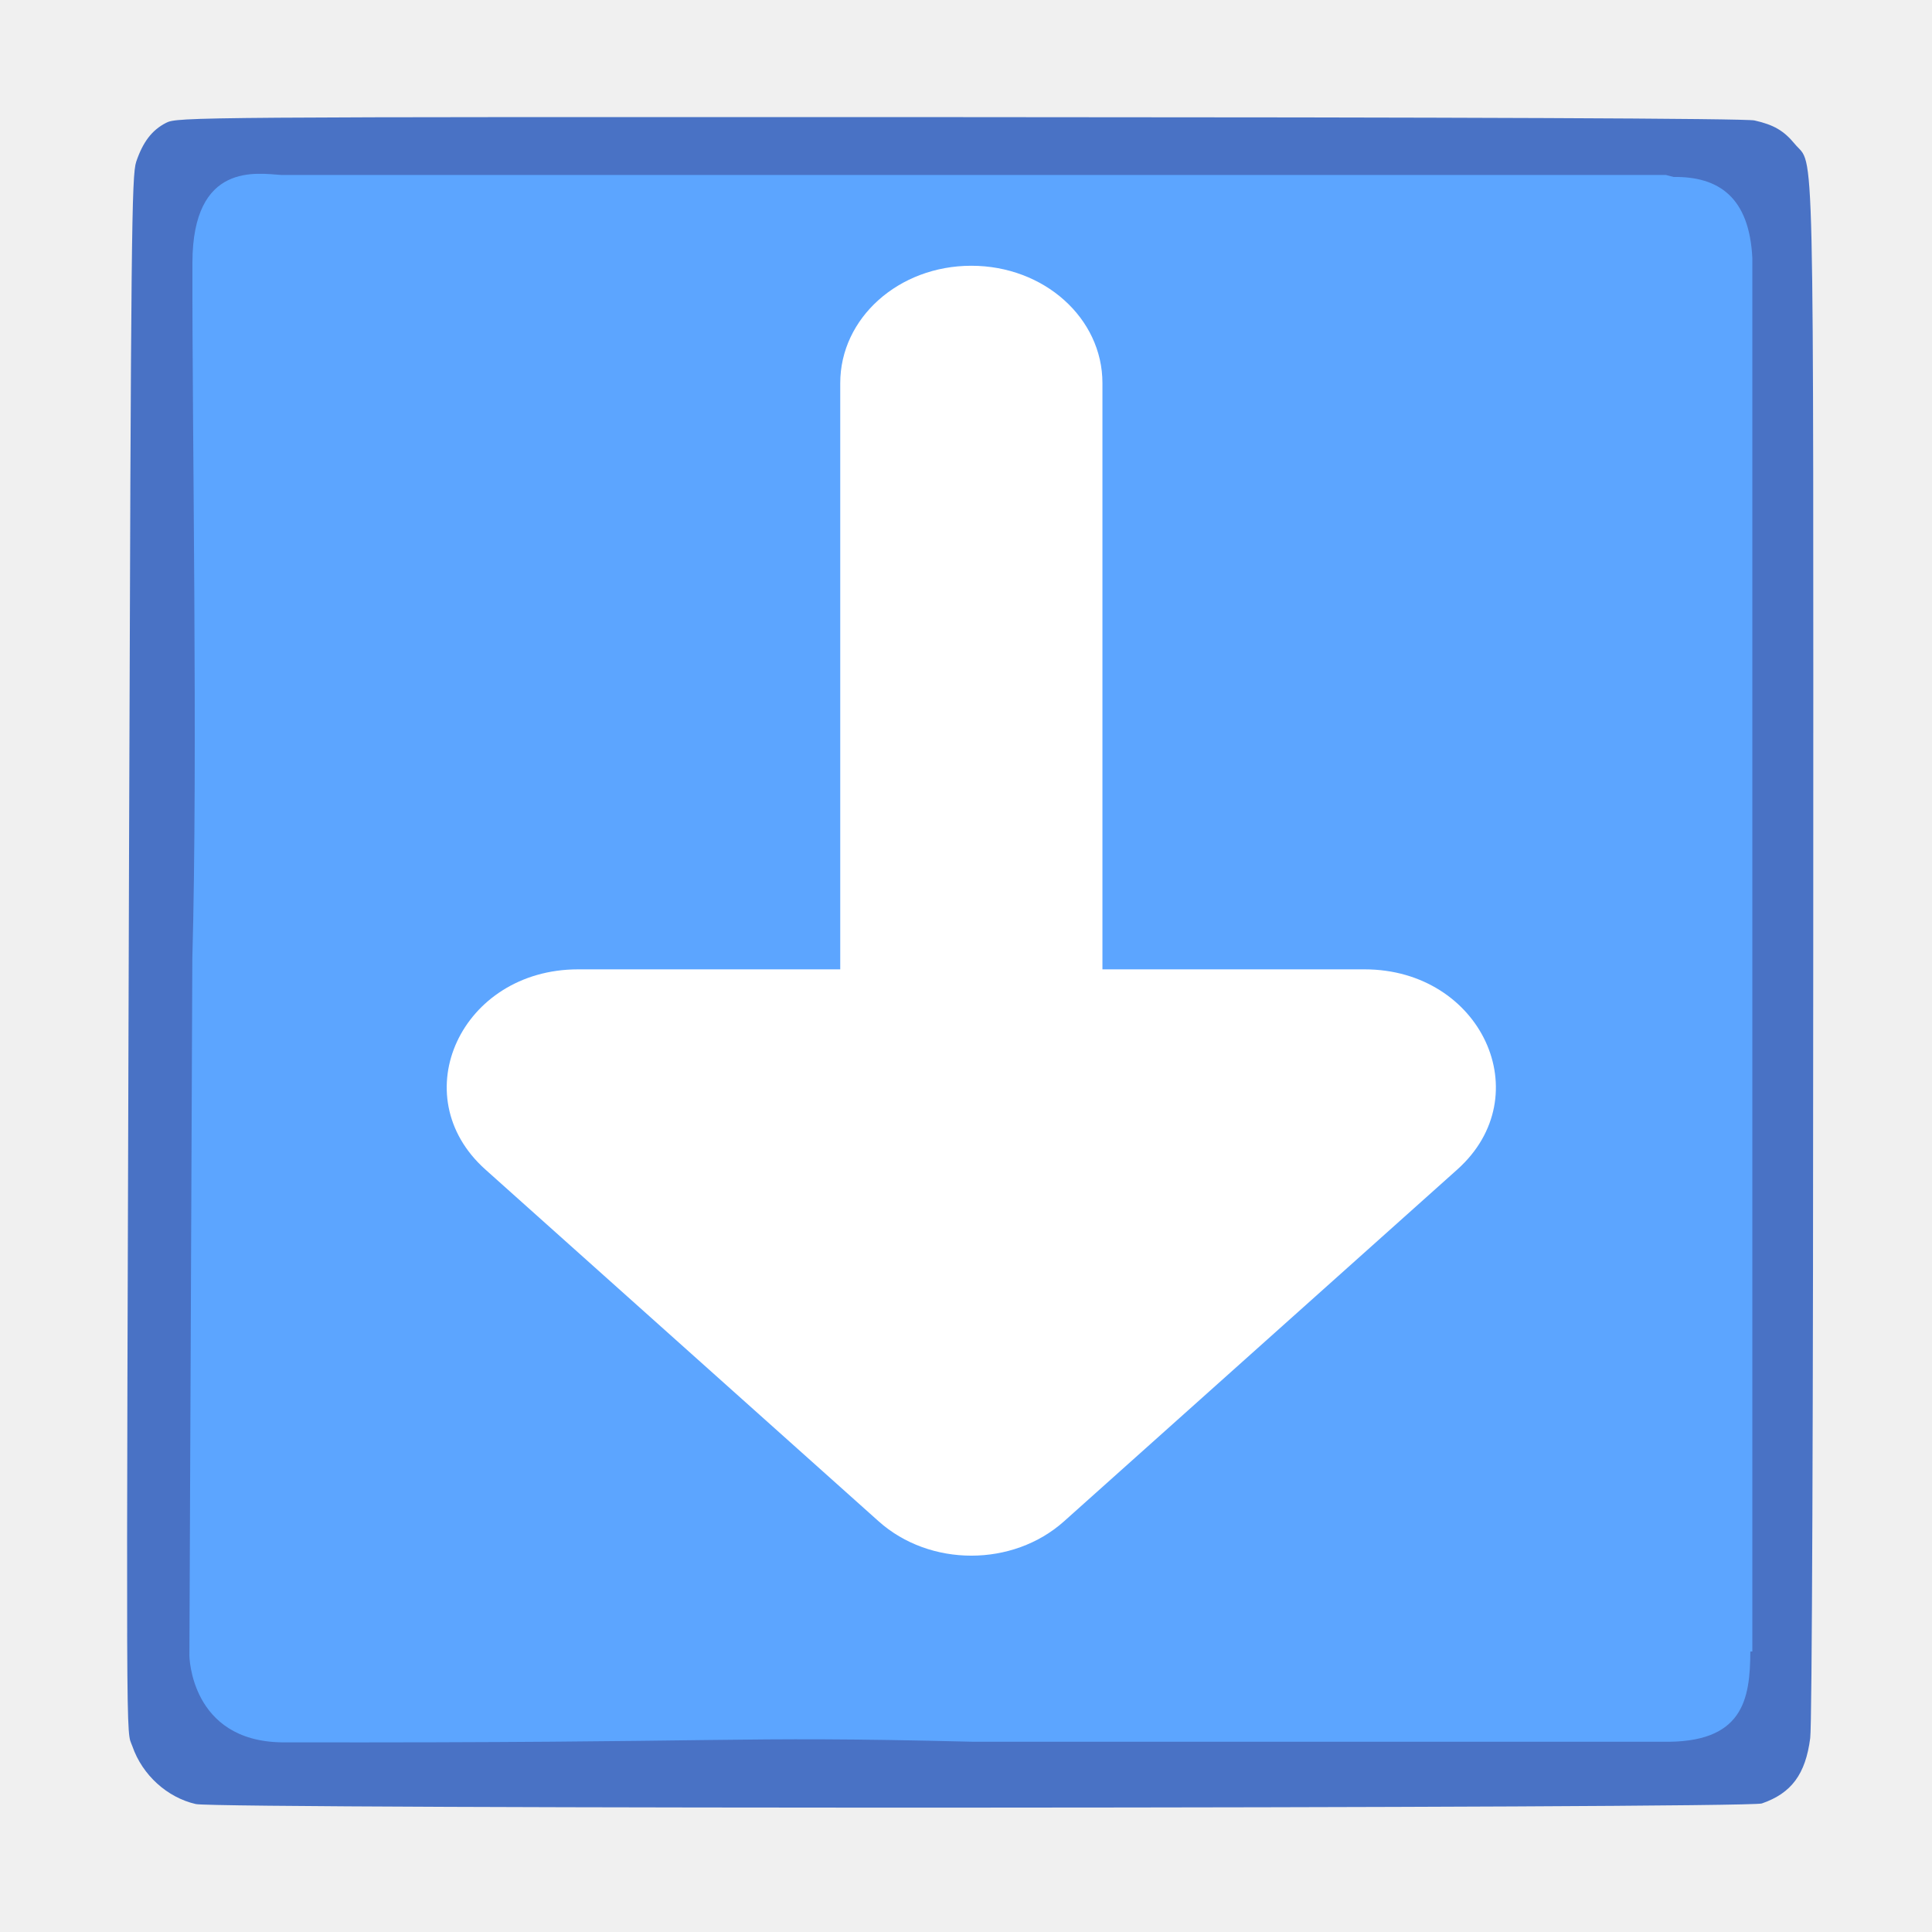
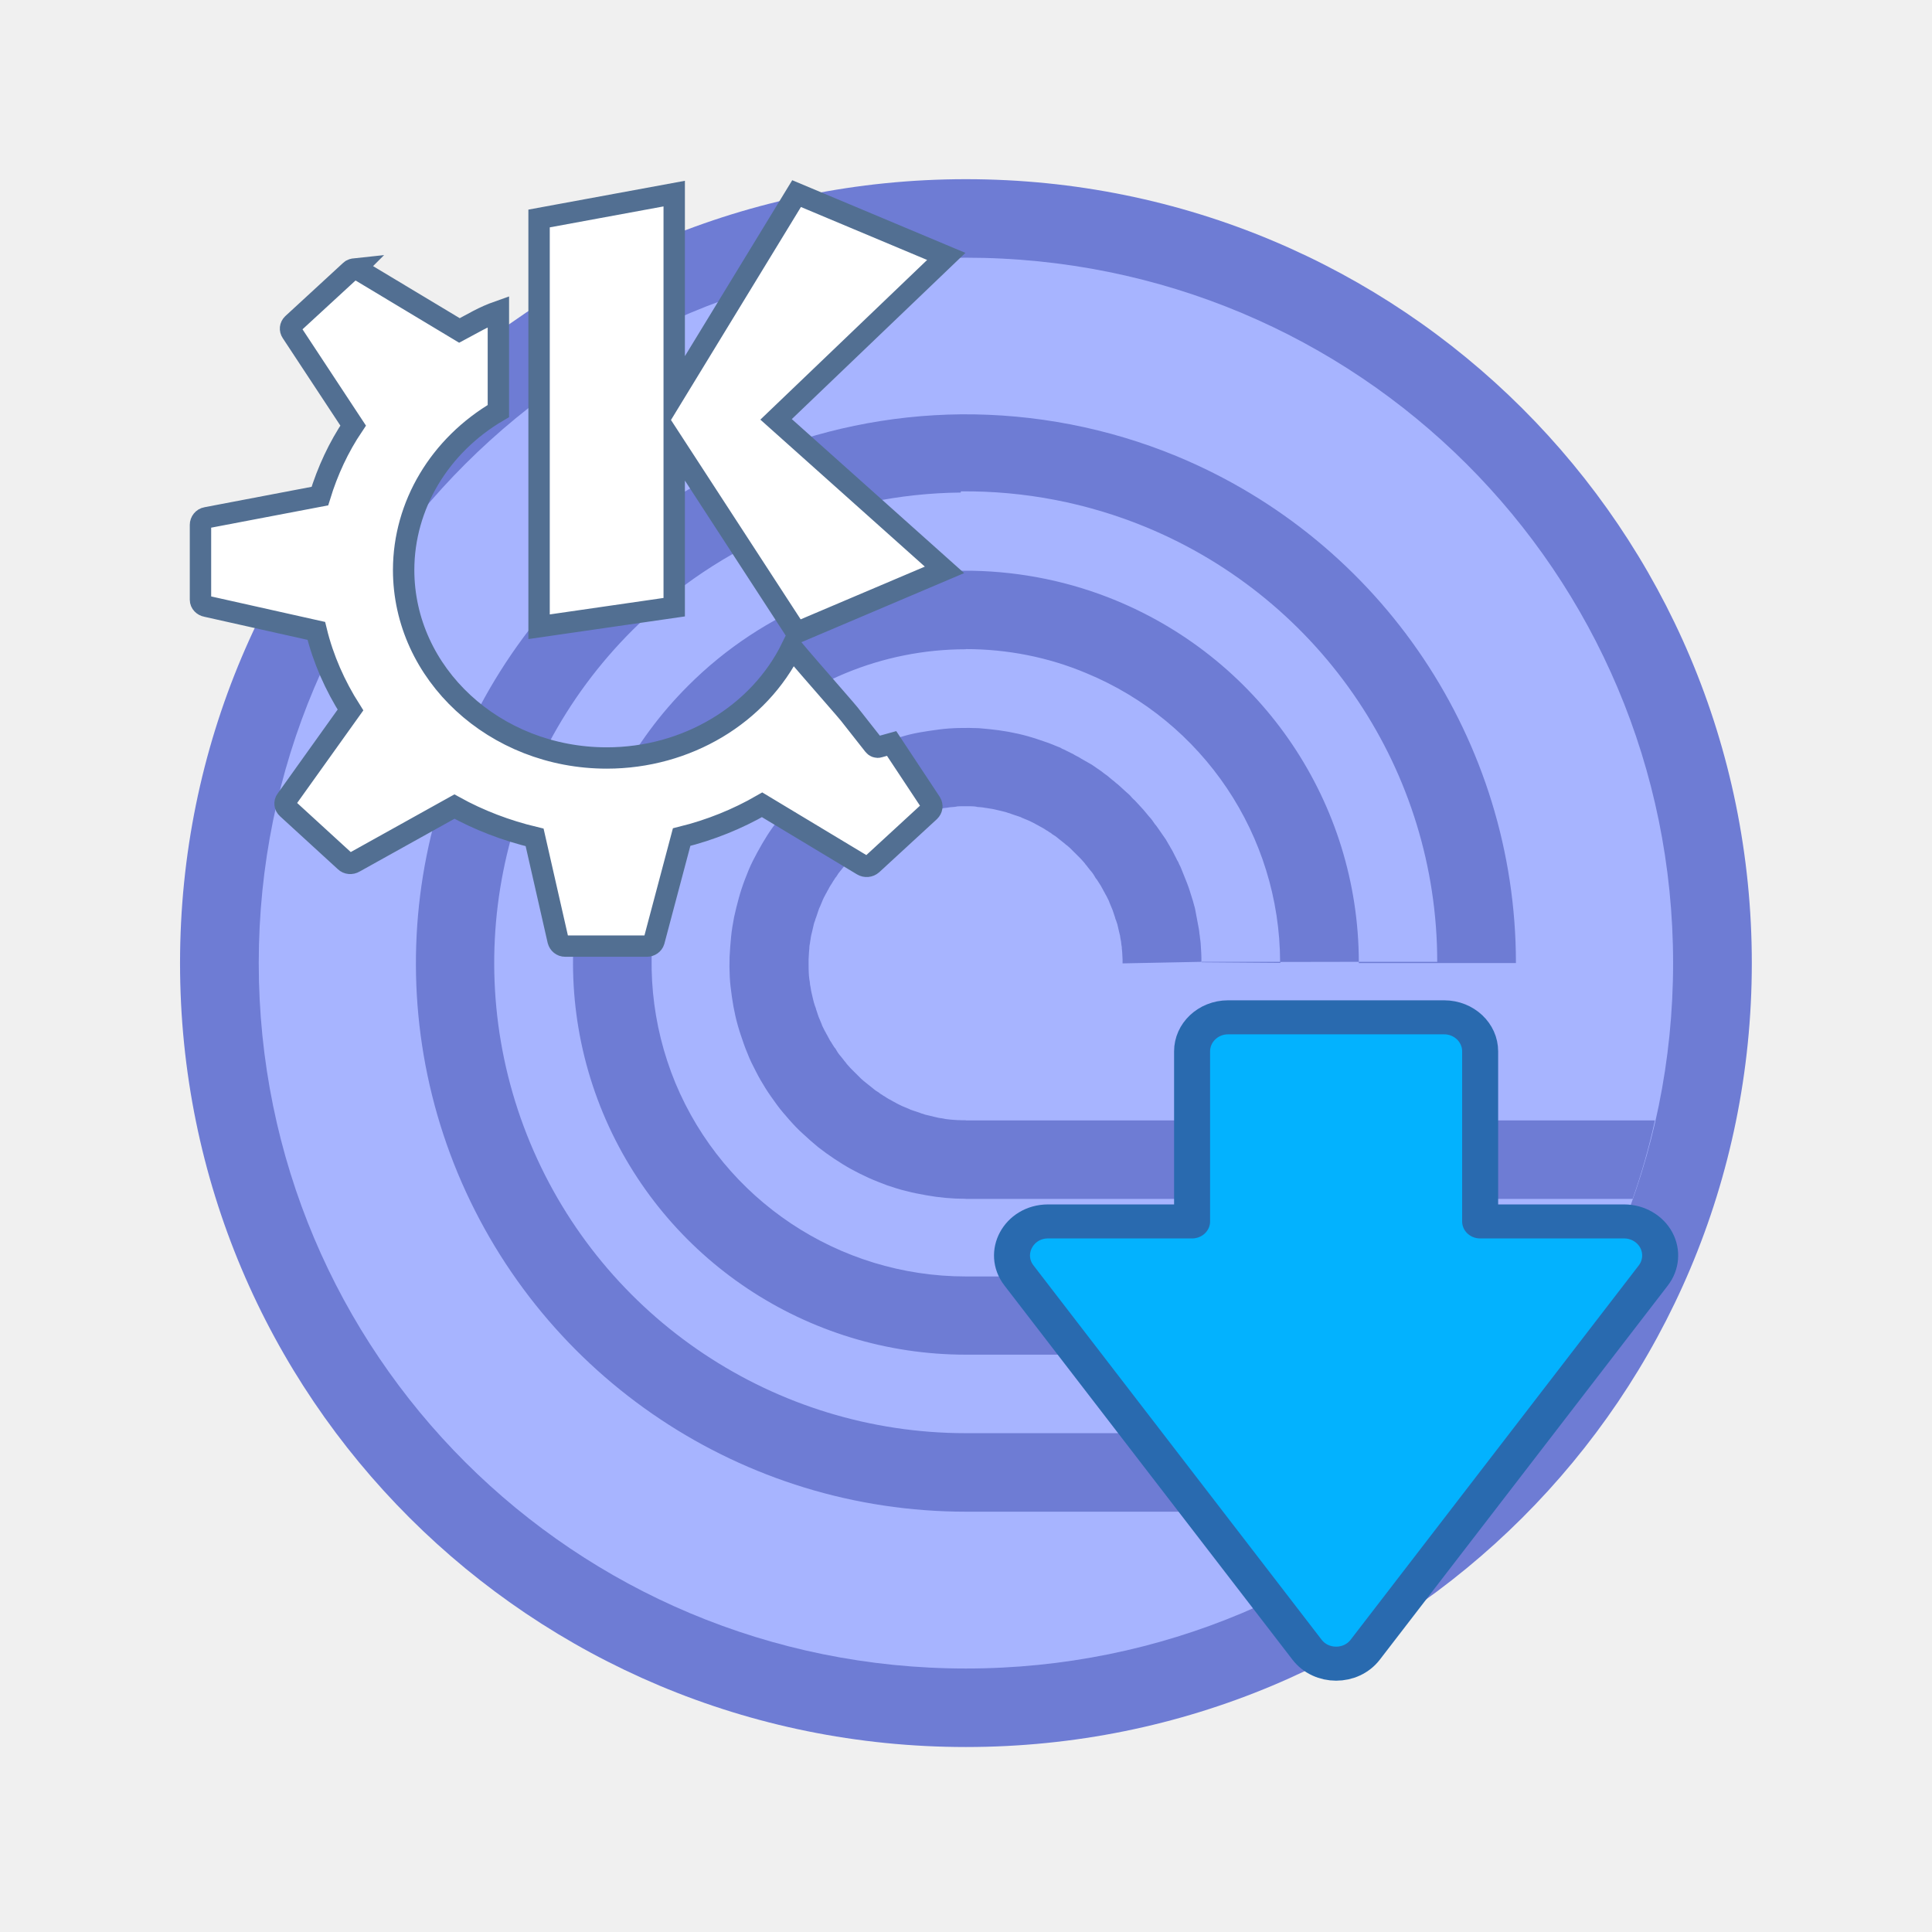
<svg xmlns="http://www.w3.org/2000/svg" width="32mm" height="32mm" viewBox="0 0 32 32" version="1.1" id="svg1">
  <defs id="defs1" />
  <g id="layer1">
-     <path style="fill:#4972c5;fill-opacity:1;stroke-width:0.051" d="M 3.244,29.881 C 2.769,29.773 2.357,29.399 2.193,28.925 2.085,28.616 2.089,29.56 2.138,13.969 2.17,3.883 2.18,2.905 2.256,2.679 2.368,2.349 2.517,2.155 2.75,2.035 2.939,1.938 3.152,1.936 15.888,1.94 c 8.464,0.002 13.024,0.021 13.172,0.055 0.319,0.072 0.486,0.169 0.668,0.39 0.329,0.399 0.307,-0.566 0.305,13.36 -8.2e-4,7.75 -0.02,12.813 -0.05,13.042 -0.077,0.599 -0.311,0.915 -0.802,1.084 -0.245,0.085 -25.564,0.095 -25.937,0.01 z" id="path3" />
-     <g id="g3" transform="matrix(1.432767,0,0,1.439071,0.2885878,0.01269407)">
-       <path style="fill:#5ca5ff;fill-opacity:1;stroke-width:0.033" d="m 2.022,11.022 c 0.065,-2.302 -0.004,-6.143 0.001,-8.009 0.003,-1.164 0.75,-1.025 1.027,-1.008 h 7.989 8.018 l 0.088,0.023 c 0.525,-0.007 0.877,0.236 0.911,0.934 v 8.059 7.978 l -0.023,7.94e-4 c -0.003,0.553 -0.082,1.059 -1.022,1.038 h -7.972 c -2.911,-0.071 -2.575,0.016 -7.985,0.007 -1.056,-0.016 -1.066,-0.998 -1.066,-0.998 z" id="path2" />
-       <path id="rect2" style="fill:#ffffff;fill-opacity:1;stroke-width:2.86;stroke-linecap:round;stroke-linejoin:round;paint-order:stroke fill markers" d="m 11.027,3.05 c -0.84,0 -1.515,0.602 -1.515,1.35 V 11.148 H 6.481 c -1.35,4.75e-4 -2.026,1.454 -1.071,2.304 l 4.546,4.049 c 0.592,0.527 1.551,0.527 2.143,0 l 4.546,-4.049 c 0.954,-0.85 0.278,-2.303 -1.071,-2.304 H 12.543 V 4.4 c 0,-0.748 -0.676,-1.35 -1.515,-1.35 z" />
+     <g id="g3" transform="matrix(1.445435,0,0,1.447054,0.08610644,0.05001644)">
+       <g id="g1" transform="matrix(3.403409,0,0,3.391084,-1.597908,-67.96651)">
+         <g id="layer1-6-1" transform="translate(0.5291667,20.10833)">
+           <path id="rect15701-1-2" style="opacity:1;fill:#6e7cd4;fill-opacity:1;stroke-width:0.529;stroke-linecap:round;stroke-linejoin:round;stroke-miterlimit:1.8;paint-order:fill markers stroke;stop-color:#000000" d="m 3.175,0.529 c 1.466,0 2.646,1.18 2.646,2.646 0,1.466 -1.18,2.646 -2.646,2.646 -1.466,0 -2.646,-1.18 -2.646,-2.646 0,-1.466 1.18,-2.646 2.646,-2.646 z" />
+           <path id="rect15701-2-8-7" style="fill:#a7b4ff;fill-opacity:1;stroke-width:0.476;stroke-linecap:round;stroke-linejoin:round;stroke-miterlimit:1.8;paint-order:fill markers stroke;stop-color:#000000" d="m 3.175,0.794 c 1.319,0 2.381,1.062 2.381,2.381 0,1.319 -1.062,2.381 -2.381,2.381 -1.319,0 -2.381,-1.062 -2.381,-2.381 0,-1.319 1.062,-2.381 2.381,-2.381 z" />
+         </g>
+         <path id="rect15701-2-8-8" style="fill:#6e7cd4;fill-opacity:1;stroke:none;stroke-width:0.476;stroke-linecap:round;stroke-linejoin:round;stroke-miterlimit:1.8;stroke-opacity:1;paint-order:fill markers stroke;stop-color:#000000" d="m 3.687,21.431 c -0.485,0.005 -0.949,0.2 -1.292,0.543 -0.53,0.53 -0.688,1.326 -0.402,2.018 0.287,0.692 0.962,1.143 1.711,1.143 h 1.499 c 0.1,-0.081 0.193,-0.169 0.278,-0.265 H 3.704 c -0.642,0 -1.221,-0.387 -1.467,-0.98 -0.246,-0.593 -0.11,-1.276 0.344,-1.73 0.294,-0.294 0.691,-0.461 1.106,-0.465 v -0.004 c 0.214,-0.002 0.426,0.039 0.624,0.121 0.593,0.246 0.98,0.825 0.98,1.467 H 5.027 v 5.29e-4 0.001 5.29e-4 5.3e-4 5.29e-4 5.29e-4 5.29e-4 H 5.556 C 5.556,22.534 5.105,21.859 4.413,21.572 4.183,21.477 3.936,21.429 3.687,21.431 Z m 1.34,1.848 c -0.001,-0.534 -0.323,-1.014 -0.816,-1.219 -0.154,-0.064 -0.319,-0.098 -0.486,-0.101 -0.358,-0.005 -0.703,0.134 -0.956,0.388 -0.378,0.378 -0.492,0.947 -0.287,1.442 0.205,0.494 0.687,0.816 1.222,0.816 h 1.982 c 0.049,-0.074 0.094,-0.15 0.134,-0.229 v -0.035 H 3.704 c -0.428,0 -0.814,-0.258 -0.978,-0.653 C 2.563,23.292 2.653,22.837 2.956,22.534 3.154,22.336 3.423,22.224 3.704,22.224 v -5.29e-4 c 0.139,0 0.277,0.027 0.405,0.081 0.394,0.163 0.652,0.548 0.653,0.975 z m -0.265,0 H 4.498 v 5.29e-4 5.29e-4 5.29e-4 l 0.265,0.002 v -5.3e-4 -5.29e-4 -5.29e-4 -0.001 z m -0.265,0 v -5.3e-4 -0.002 -5.29e-4 -5.29e-4 -5.3e-4 -5.29e-4 -5.29e-4 -5.29e-4 -5.29e-4 -5.29e-4 -5.3e-4 -5.29e-4 -5.29e-4 -5.29e-4 -5.29e-4 -5.29e-4 -5.3e-4 -5.29e-4 -5.29e-4 -5.29e-4 -5.29e-4 -5.29e-4 -5.29e-4 c -1.225e-4,-0.005 -2.91e-4,-0.011 -5.291e-4,-0.016 -2.911e-4,-0.005 -6.35e-4,-0.011 -0.001,-0.017 -2.91e-4,-0.005 -6.35e-4,-0.011 -0.001,-0.016 -4.762e-4,-0.005 -9.789e-4,-0.011 -0.002,-0.016 -4.763e-4,-0.005 -9.79e-4,-0.011 -0.002,-0.016 -6.35e-4,-0.005 -0.001,-0.011 -0.002,-0.016 -8.202e-4,-0.005 -0.002,-0.011 -0.003,-0.016 -9.79e-4,-0.005 -0.002,-0.01 -0.003,-0.016 -9.79e-4,-0.005 -0.002,-0.011 -0.003,-0.016 -9.789e-4,-0.005 -0.002,-0.01 -0.003,-0.016 -0.001,-0.005 -0.002,-0.011 -0.004,-0.016 -0.001,-0.005 -0.003,-0.01 -0.004,-0.015 -0.002,-0.005 -0.003,-0.01 -0.005,-0.016 -0.002,-0.005 -0.003,-0.01 -0.005,-0.016 -0.002,-0.005 -0.003,-0.01 -0.005,-0.015 -0.002,-0.005 -0.004,-0.01 -0.006,-0.016 -0.002,-0.005 -0.004,-0.01 -0.006,-0.015 -0.002,-0.005 -0.004,-0.01 -0.006,-0.015 -0.002,-0.005 -0.004,-0.01 -0.006,-0.015 -0.002,-0.005 -0.004,-0.01 -0.007,-0.015 -0.002,-0.005 -0.004,-0.01 -0.007,-0.014 -0.002,-0.005 -0.005,-0.01 -0.007,-0.014 -0.002,-0.005 -0.005,-0.009 -0.007,-0.014 -0.003,-0.005 -0.005,-0.01 -0.008,-0.014 -0.003,-0.005 -0.005,-0.01 -0.008,-0.014 -0.003,-0.005 -0.005,-0.009 -0.008,-0.014 -0.003,-0.004 -0.006,-0.009 -0.009,-0.013 -0.003,-0.004 -0.006,-0.009 -0.009,-0.013 -0.003,-0.004 -0.006,-0.009 -0.009,-0.013 -0.003,-0.004 -0.006,-0.009 -0.01,-0.013 -0.003,-0.004 -0.006,-0.009 -0.009,-0.013 -0.003,-0.004 -0.006,-0.008 -0.01,-0.012 -0.003,-0.004 -0.007,-0.008 -0.01,-0.012 -0.003,-0.004 -0.007,-0.008 -0.01,-0.012 -0.004,-0.004 -0.007,-0.008 -0.011,-0.012 -0.004,-0.004 -0.007,-0.008 -0.011,-0.012 -0.004,-0.004 -0.007,-0.008 -0.011,-0.011 -0.004,-0.004 -0.008,-0.008 -0.011,-0.012 -0.004,-0.004 -0.008,-0.008 -0.012,-0.011 -0.004,-0.004 -0.008,-0.007 -0.012,-0.011 -0.004,-0.004 -0.008,-0.007 -0.012,-0.011 -0.004,-0.004 -0.008,-0.007 -0.012,-0.01 -0.004,-0.004 -0.008,-0.007 -0.012,-0.01 -0.004,-0.003 -0.008,-0.007 -0.012,-0.01 -0.004,-0.004 -0.009,-0.007 -0.013,-0.01 -0.004,-0.003 -0.009,-0.007 -0.013,-0.01 -0.004,-0.003 -0.009,-0.006 -0.013,-0.009 -0.004,-0.003 -0.009,-0.006 -0.013,-0.009 -0.004,-0.003 -0.009,-0.006 -0.013,-0.008 -0.005,-0.003 -0.009,-0.005 -0.014,-0.008 -0.005,-0.003 -0.009,-0.005 -0.014,-0.008 -0.005,-0.003 -0.009,-0.006 -0.014,-0.008 -0.005,-0.003 -0.01,-0.005 -0.014,-0.008 -0.005,-0.002 -0.01,-0.005 -0.014,-0.007 -0.005,-0.002 -0.01,-0.005 -0.014,-0.007 -0.005,-0.002 -0.01,-0.004 -0.014,-0.007 -0.005,-0.002 -0.01,-0.004 -0.015,-0.006 -0.021,-0.009 -0.042,-0.016 -0.063,-0.023 -0.021,-0.007 -0.042,-0.013 -0.064,-0.018 -0.022,-0.005 -0.044,-0.009 -0.066,-0.012 -0.022,-0.003 -0.044,-0.005 -0.067,-0.007 -0.022,-0.001 -0.044,-0.001 -0.067,-5.3e-4 -0.022,5.3e-4 -0.045,0.002 -0.067,0.005 -0.022,0.003 -0.044,0.006 -0.066,0.01 -0.022,0.004 -0.043,0.009 -0.065,0.016 -0.021,0.006 -0.043,0.013 -0.064,0.021 -0.021,0.008 -0.041,0.017 -0.061,0.026 -0.02,0.01 -0.04,0.02 -0.059,0.032 -0.019,0.011 -0.038,0.023 -0.056,0.036 -0.018,0.013 -0.036,0.026 -0.053,0.041 -0.017,0.014 -0.033,0.03 -0.049,0.045 -0.016,0.016 -0.031,0.032 -0.045,0.049 -0.014,0.017 -0.028,0.035 -0.041,0.053 -0.013,0.018 -0.025,0.037 -0.036,0.056 -0.011,0.019 -0.022,0.039 -0.032,0.059 -0.01,0.02 -0.018,0.04 -0.026,0.061 -0.008,0.021 -0.015,0.042 -0.021,0.064 -0.006,0.021 -0.011,0.043 -0.016,0.065 -0.004,0.022 -0.008,0.044 -0.01,0.066 -0.002,0.022 -0.004,0.044 -0.005,0.067 -7.752e-4,0.022 -6.033e-4,0.045 5.159e-4,0.067 0.001,0.022 0.004,0.045 0.007,0.067 0.003,0.022 0.007,0.044 0.012,0.066 0.005,0.022 0.011,0.043 0.018,0.064 0.007,0.021 0.014,0.042 0.023,0.063 0.008,0.021 0.018,0.041 0.028,0.06 0.01,0.02 0.021,0.039 0.033,0.058 0.012,0.019 0.025,0.037 0.038,0.055 0.013,0.018 0.028,0.035 0.042,0.051 0.015,0.017 0.03,0.033 0.047,0.048 0.016,0.015 0.033,0.03 0.05,0.044 0.018,0.014 0.036,0.027 0.054,0.039 0.018,0.012 0.037,0.024 0.057,0.035 0.02,0.011 0.04,0.021 0.06,0.03 0.02,0.009 0.041,0.017 0.062,0.025 0.021,0.007 0.042,0.014 0.064,0.019 0.022,0.006 0.044,0.01 0.066,0.014 0.022,0.004 0.044,0.007 0.066,0.009 0.022,0.002 0.044,0.003 0.067,0.003 v 5.29e-4 h 2.246 c 0.03,-0.086 0.055,-0.174 0.075,-0.265 H 3.704 v -5.29e-4 c -0.009,0 -0.018,-4.8e-5 -0.027,-5.29e-4 -0.009,-5.3e-4 -0.018,-0.001 -0.027,-0.002 -0.009,-7.94e-4 -0.018,-0.002 -0.026,-0.004 -0.004,-5.29e-4 -0.009,-0.001 -0.013,-0.002 -0.004,-7.94e-4 -0.009,-0.002 -0.013,-0.003 -0.009,-0.002 -0.017,-0.004 -0.025,-0.006 -0.004,-0.001 -0.009,-0.002 -0.013,-0.004 -0.004,-0.001 -0.008,-0.002 -0.012,-0.004 -0.004,-0.001 -0.008,-0.003 -0.012,-0.004 -0.004,-0.001 -0.008,-0.003 -0.012,-0.004 -0.004,-0.001 -0.008,-0.003 -0.012,-0.005 -0.004,-0.002 -0.008,-0.003 -0.012,-0.005 -0.004,-0.002 -0.008,-0.003 -0.012,-0.005 -0.004,-0.002 -0.008,-0.004 -0.012,-0.006 -0.004,-0.002 -0.008,-0.004 -0.011,-0.006 -0.004,-0.002 -0.008,-0.004 -0.011,-0.006 -0.004,-0.002 -0.007,-0.004 -0.011,-0.006 -0.004,-0.002 -0.008,-0.005 -0.011,-0.007 -0.004,-0.002 -0.007,-0.004 -0.011,-0.007 -0.004,-0.002 -0.007,-0.004 -0.01,-0.007 -0.004,-0.002 -0.007,-0.005 -0.011,-0.007 -0.003,-0.002 -0.006,-0.005 -0.01,-0.008 -0.003,-0.003 -0.007,-0.005 -0.01,-0.008 -0.003,-0.003 -0.007,-0.005 -0.01,-0.008 -0.003,-0.003 -0.007,-0.005 -0.01,-0.008 -0.003,-0.003 -0.006,-0.005 -0.009,-0.008 -0.003,-0.003 -0.006,-0.006 -0.009,-0.009 -0.003,-0.003 -0.006,-0.006 -0.009,-0.009 -0.003,-0.003 -0.006,-0.006 -0.009,-0.009 -0.003,-0.003 -0.006,-0.006 -0.009,-0.009 -0.003,-0.003 -0.005,-0.006 -0.008,-0.009 -0.003,-0.003 -0.006,-0.007 -0.008,-0.01 -0.003,-0.003 -0.005,-0.006 -0.008,-0.01 -0.003,-0.003 -0.005,-0.007 -0.008,-0.01 -0.003,-0.003 -0.005,-0.006 -0.008,-0.01 -0.002,-0.003 -0.005,-0.007 -0.007,-0.011 -0.002,-0.004 -0.004,-0.007 -0.007,-0.01 -0.002,-0.004 -0.005,-0.007 -0.007,-0.011 -0.002,-0.004 -0.005,-0.008 -0.007,-0.011 -0.002,-0.004 -0.004,-0.007 -0.006,-0.011 -0.002,-0.004 -0.004,-0.008 -0.006,-0.011 -0.002,-0.004 -0.004,-0.008 -0.006,-0.011 -0.002,-0.004 -0.004,-0.008 -0.006,-0.012 -0.002,-0.004 -0.004,-0.008 -0.005,-0.012 -0.002,-0.004 -0.003,-0.008 -0.005,-0.012 -0.002,-0.004 -0.003,-0.008 -0.005,-0.012 -0.001,-0.004 -0.003,-0.008 -0.004,-0.012 -0.001,-0.004 -0.003,-0.008 -0.004,-0.012 -0.001,-0.004 -0.002,-0.008 -0.004,-0.012 -0.001,-0.004 -0.003,-0.009 -0.004,-0.013 -0.001,-0.004 -0.002,-0.008 -0.003,-0.012 -9.79e-4,-0.004 -0.002,-0.009 -0.003,-0.013 -8.732e-4,-0.004 -0.002,-0.009 -0.003,-0.013 -7.673e-4,-0.004 -0.001,-0.009 -0.002,-0.013 -6.614e-4,-0.004 -0.002,-0.008 -0.002,-0.013 -5.556e-4,-0.004 -0.001,-0.009 -0.002,-0.013 -7.408e-4,-0.008 -0.002,-0.015 -0.002,-0.023 -4.498e-4,-0.009 -5.159e-4,-0.018 -5.159e-4,-0.027 0,-0.001 -3e-6,-0.002 0,-0.004 0,-0.005 -1.149e-4,-0.009 0,-0.014 8.36e-5,-0.004 3.571e-4,-0.007 5.159e-4,-0.01 4.498e-4,-0.009 0.001,-0.018 0.002,-0.027 9.6e-5,-0.001 -1.196e-4,-0.002 0,-0.004 4.498e-4,-0.004 9.948e-4,-0.009 0.002,-0.013 5.557e-4,-0.004 0.001,-0.009 0.002,-0.013 6.615e-4,-0.004 0.001,-0.009 0.002,-0.013 7.673e-4,-0.004 0.002,-0.009 0.003,-0.012 8.731e-4,-0.004 0.002,-0.009 0.003,-0.013 9.789e-4,-0.004 0.002,-0.009 0.003,-0.013 0.001,-0.004 0.002,-0.008 0.004,-0.012 0.001,-0.004 0.002,-0.008 0.004,-0.012 0.001,-0.004 0.003,-0.008 0.004,-0.012 0.001,-0.004 0.003,-0.008 0.004,-0.012 0.001,-0.004 0.003,-0.008 0.005,-0.012 0.002,-0.004 0.003,-0.008 0.005,-0.012 0.002,-0.004 0.003,-0.008 0.005,-0.012 0.002,-0.004 0.004,-0.009 0.006,-0.012 0.002,-0.004 0.004,-0.008 0.006,-0.011 0.002,-0.004 0.004,-0.008 0.006,-0.011 0.002,-0.004 0.004,-0.008 0.006,-0.011 0.002,-0.004 0.005,-0.007 0.007,-0.011 0.002,-0.004 0.004,-0.007 0.007,-0.011 0.002,-0.004 0.004,-0.007 0.007,-0.01 0.002,-0.004 0.005,-0.007 0.007,-0.011 0.002,-0.003 0.005,-0.006 0.008,-0.01 0.003,-0.003 0.005,-0.007 0.008,-0.01 0.003,-0.003 0.005,-0.007 0.008,-0.01 0.003,-0.003 0.005,-0.007 0.008,-0.01 0.003,-0.003 0.005,-0.006 0.008,-0.009 0.003,-0.003 0.006,-0.006 0.009,-0.009 0.003,-0.003 0.006,-0.006 0.009,-0.009 0.003,-0.003 0.006,-0.006 0.009,-0.009 0.003,-0.003 0.006,-0.006 0.009,-0.009 0.003,-0.003 0.006,-0.005 0.009,-0.008 0.003,-0.003 0.007,-0.006 0.01,-0.008 0.003,-0.003 0.006,-0.005 0.01,-0.008 0.003,-0.003 0.007,-0.005 0.01,-0.008 0.003,-0.003 0.006,-0.005 0.01,-0.008 0.003,-0.002 0.007,-0.005 0.011,-0.007 0.004,-0.002 0.007,-0.004 0.01,-0.007 0.004,-0.002 0.007,-0.005 0.011,-0.007 0.004,-0.002 0.008,-0.005 0.011,-0.007 0.004,-0.002 0.007,-0.004 0.011,-0.006 0.004,-0.002 0.008,-0.004 0.011,-0.006 0.004,-0.002 0.008,-0.004 0.011,-0.006 0.004,-0.002 0.008,-0.004 0.012,-0.006 0.004,-0.002 0.008,-0.004 0.012,-0.005 0.004,-0.002 0.008,-0.003 0.012,-0.005 0.004,-0.002 0.008,-0.003 0.012,-0.005 0.004,-0.001 0.008,-0.003 0.012,-0.004 0.004,-0.001 0.008,-0.003 0.012,-0.004 0.004,-0.001 0.008,-0.002 0.012,-0.004 0.004,-0.001 0.009,-0.003 0.013,-0.004 0.004,-0.001 0.008,-0.002 0.012,-0.003 0.004,-0.001 0.009,-0.002 0.013,-0.003 0.004,-7.94e-4 0.009,-0.002 0.013,-0.003 0.004,-7.94e-4 0.009,-0.001 0.013,-0.002 0.004,-7.94e-4 0.009,-0.002 0.013,-0.002 0.004,-5.29e-4 0.009,-0.001 0.013,-0.002 0.004,-5.3e-4 0.009,-7.94e-4 0.013,-0.001 0.004,-2.64e-4 0.009,-0.001 0.013,-0.002 0.005,-2.3e-4 0.009,-5.29e-4 0.013,-5.29e-4 0.005,-1.09e-4 0.009,0 0.014,0 0.005,0 0.009,-1.09e-4 0.014,0 0.005,1.11e-4 0.009,2.38e-4 0.013,5.29e-4 0.005,2.19e-4 0.009,0.001 0.013,0.002 0.004,2.65e-4 0.009,5.29e-4 0.013,0.001 0.004,5.29e-4 0.009,0.001 0.013,0.002 0.004,5.29e-4 0.009,0.001 0.013,0.002 0.004,7.94e-4 0.009,0.001 0.013,0.002 0.004,7.93e-4 0.009,0.002 0.013,0.003 0.004,7.94e-4 0.009,0.002 0.013,0.003 0.004,0.001 0.008,0.002 0.012,0.003 0.004,0.001 0.009,0.002 0.013,0.004 0.004,0.001 0.008,0.002 0.012,0.004 0.004,0.001 0.008,0.003 0.012,0.004 0.004,0.001 0.008,0.003 0.012,0.004 0.004,0.001 0.008,0.003 0.012,0.005 0.004,0.002 0.008,0.003 0.012,0.005 0.004,0.002 0.008,0.003 0.012,0.005 0.004,0.002 0.008,0.004 0.012,0.006 0.004,0.002 0.008,0.004 0.011,0.006 0.004,0.002 0.008,0.004 0.011,0.006 0.004,0.002 0.007,0.004 0.011,0.006 0.004,0.002 0.008,0.005 0.011,0.007 0.004,0.002 0.007,0.004 0.011,0.007 0.004,0.002 0.007,0.004 0.01,0.007 0.004,0.002 0.007,0.005 0.011,0.007 0.003,0.002 0.006,0.005 0.01,0.008 0.003,0.003 0.007,0.005 0.01,0.008 0.003,0.003 0.007,0.005 0.01,0.008 0.003,0.003 0.007,0.006 0.01,0.008 0.003,0.003 0.006,0.005 0.009,0.008 0.003,0.003 0.006,0.006 0.009,0.009 0.003,0.003 0.006,0.006 0.009,0.009 0.003,0.003 0.006,0.006 0.009,0.009 0.003,0.003 0.006,0.006 0.009,0.009 0.003,0.003 0.005,0.006 0.008,0.009 0.003,0.003 0.006,0.007 0.008,0.01 0.003,0.003 0.005,0.006 0.008,0.01 0.003,0.003 0.005,0.007 0.008,0.01 0.003,0.003 0.005,0.006 0.008,0.01 0.002,0.003 0.005,0.007 0.007,0.011 0.002,0.004 0.004,0.007 0.007,0.01 0.002,0.004 0.005,0.007 0.007,0.011 0.002,0.004 0.005,0.007 0.007,0.011 0.002,0.004 0.004,0.008 0.006,0.011 0.002,0.004 0.004,0.008 0.006,0.011 0.002,0.004 0.004,0.008 0.006,0.011 0.002,0.004 0.004,0.008 0.006,0.012 0.002,0.004 0.004,0.008 0.005,0.012 0.002,0.004 0.003,0.008 0.005,0.012 0.002,0.004 0.003,0.008 0.005,0.012 0.001,0.004 0.003,0.008 0.004,0.012 0.001,0.004 0.003,0.008 0.004,0.012 0.001,0.004 0.002,0.008 0.004,0.012 0.001,0.004 0.003,0.008 0.004,0.012 0.001,0.004 0.002,0.009 0.003,0.013 9.79e-4,0.004 0.002,0.009 0.003,0.013 8.731e-4,0.004 0.002,0.009 0.003,0.012 7.672e-4,0.004 0.001,0.009 0.002,0.013 6.615e-4,0.004 0.002,0.008 0.002,0.013 5.557e-4,0.004 0.001,0.009 0.002,0.013 1.207e-4,0.001 -9.66e-5,0.002 0,0.004 8.996e-4,0.009 0.002,0.018 0.002,0.027 1.453e-4,0.003 4.101e-4,0.007 5.159e-4,0.01 1.146e-4,0.005 0,0.009 0,0.014 z" />
+         <path style="fill:#ffffff;stroke:#526f92;stroke-width:0.072;stroke-dasharray:none;stroke-opacity:1" d="m 3.134,20.686 -0.412,0.677 v -0.677 l -0.455,0.084 v 1.378 l 0.455,-0.066 V 21.533 L 3.134,22.168 3.632,21.956 3.065,21.448 3.638,20.898 Z m -1.486,0.254 c -0.006,6.33e-4 -0.012,0.002 -0.016,0.006 L 1.437,21.126 c -0.008,0.008 -0.009,0.019 -0.003,0.028 l 0.207,0.315 c -0.049,0.073 -0.086,0.153 -0.112,0.238 l -0.382,0.073 c -0.012,0.002 -0.02,0.013 -0.02,0.024 v 0.253 c 0,0.011 0.009,0.02 0.02,0.022 l 0.37,0.083 c 0.023,0.095 0.063,0.185 0.115,0.267 l -0.216,0.303 c -0.007,0.009 -0.005,0.022 0.003,0.029 l 0.195,0.179 c 0.008,0.008 0.021,0.009 0.031,0.003 L 1.982,22.755 c 0.083,0.046 0.174,0.081 0.27,0.104 l 0.079,0.348 c 0.003,0.011 0.012,0.019 0.024,0.019 h 0.275 c 0.011,0 0.021,-0.007 0.024,-0.017 l 0.093,-0.351 c 0.097,-0.024 0.188,-0.061 0.271,-0.109 l 0.338,0.204 c 0.01,0.006 0.023,0.005 0.032,-0.003 l 0.194,-0.179 c 0.008,-0.008 0.01,-0.019 0.004,-0.029 l -0.132,-0.2 -0.043,0.012 c -0.006,0.002 -0.013,-6.48e-4 -0.017,-0.006 0,0 -0.041,-0.052 -0.073,-0.093 -0.013,-0.019 -0.126,-0.145 -0.203,-0.237 A 0.684,0.635 0 0 1 2.495,22.591 0.684,0.635 0 0 1 1.811,21.956 0.684,0.635 0 0 1 2.13,21.42 v -0.336 c -0.051,0.018 -0.084,0.039 -0.131,0.064 l -0.337,-0.203 c -0.005,-0.003 -0.01,-0.004 -0.016,-0.003 z" id="path6" />
+       </g>
+       <g stroke-linecap="round" stroke-linejoin="round" id="g2" transform="matrix(0.4126052,0,0,0.3893909,10.71224,11.22036)" style="stroke:#296aaf;stroke-opacity:1">
+         <path d="m 19.891,7.547 c 0.17,0.335 0.139,0.737 -0.082,1.041 l -8,11 c -0.399,0.549 -1.218,0.549 -1.617,0 l -8,-11 C 1.711,7.927 2.183,7 3,7 h 4 V 2 c 5.5e-5,-0.552 0.448,-1 1,-1 h 3 3 c 0.552,5.5e-5 1,0.448 1,1 v 5 h 4 c 0.376,3.32e-4 0.72,0.212 0.891,0.547 z" style="color:#03b2fe;fill:currentColor;stroke:#296aaf;stroke-opacity:1" class="ColorScheme-Highlight" id="path1" />
+       </g>
    </g>
  </g>
</svg>
